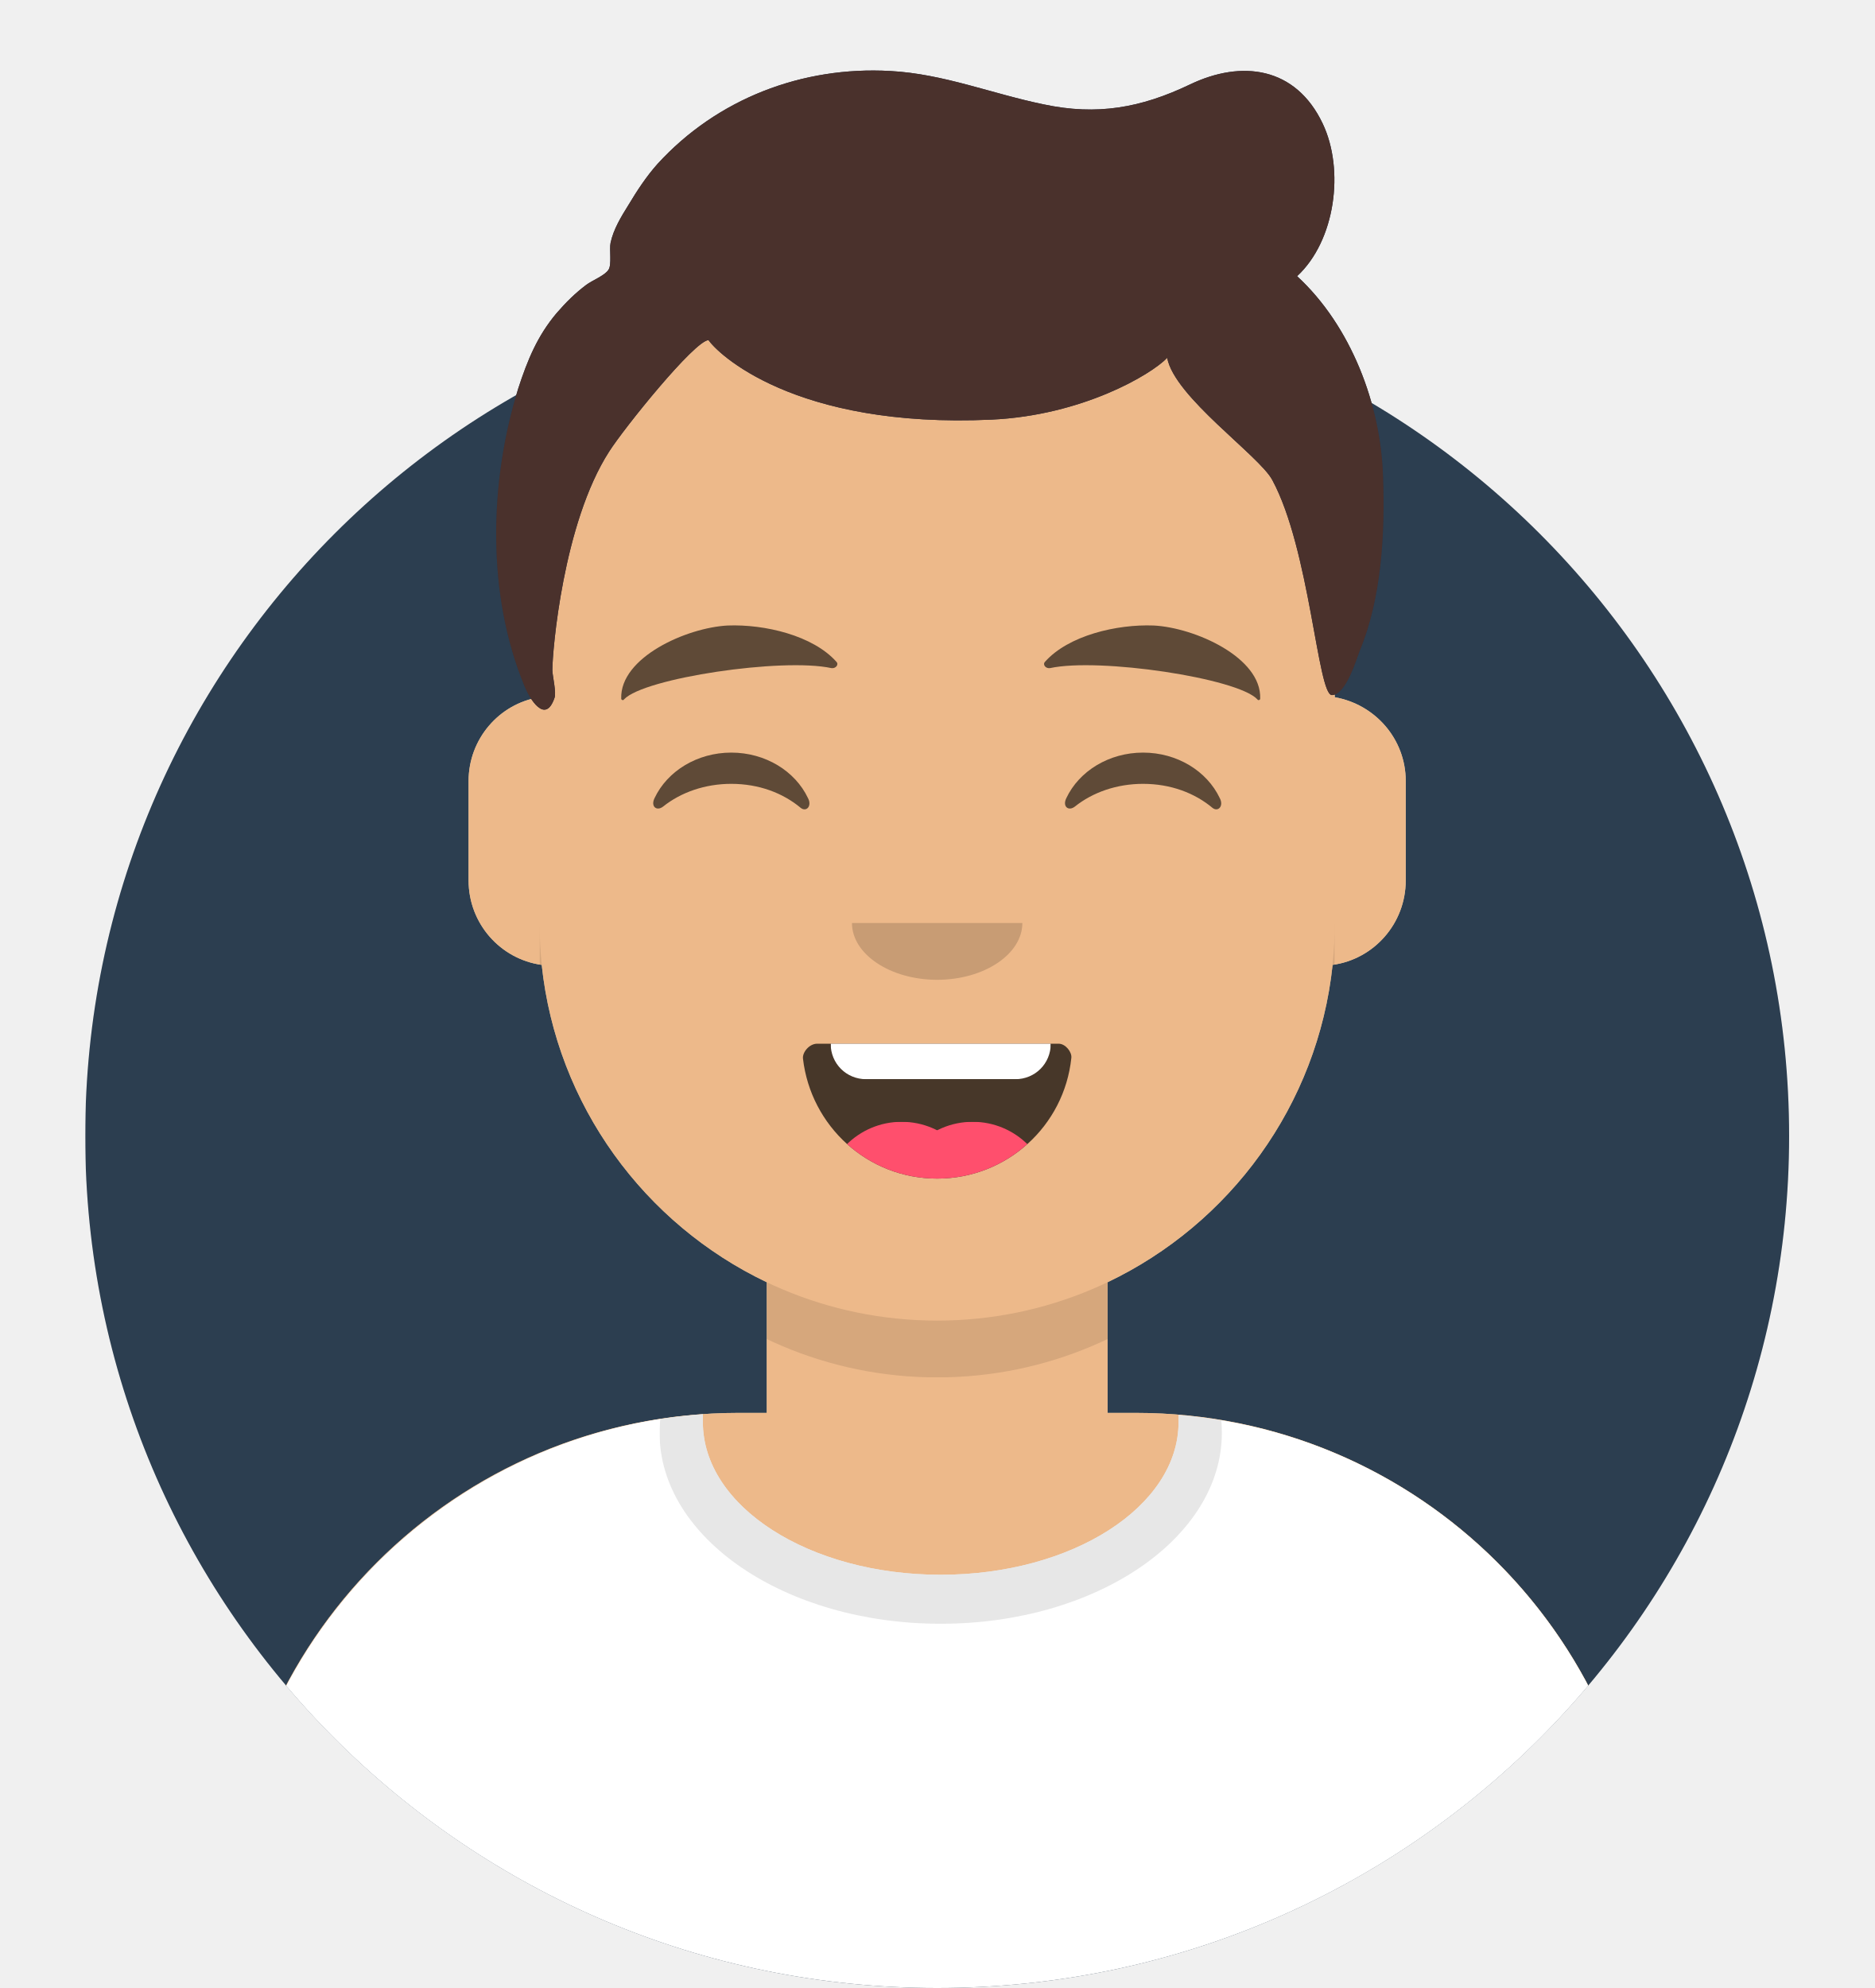
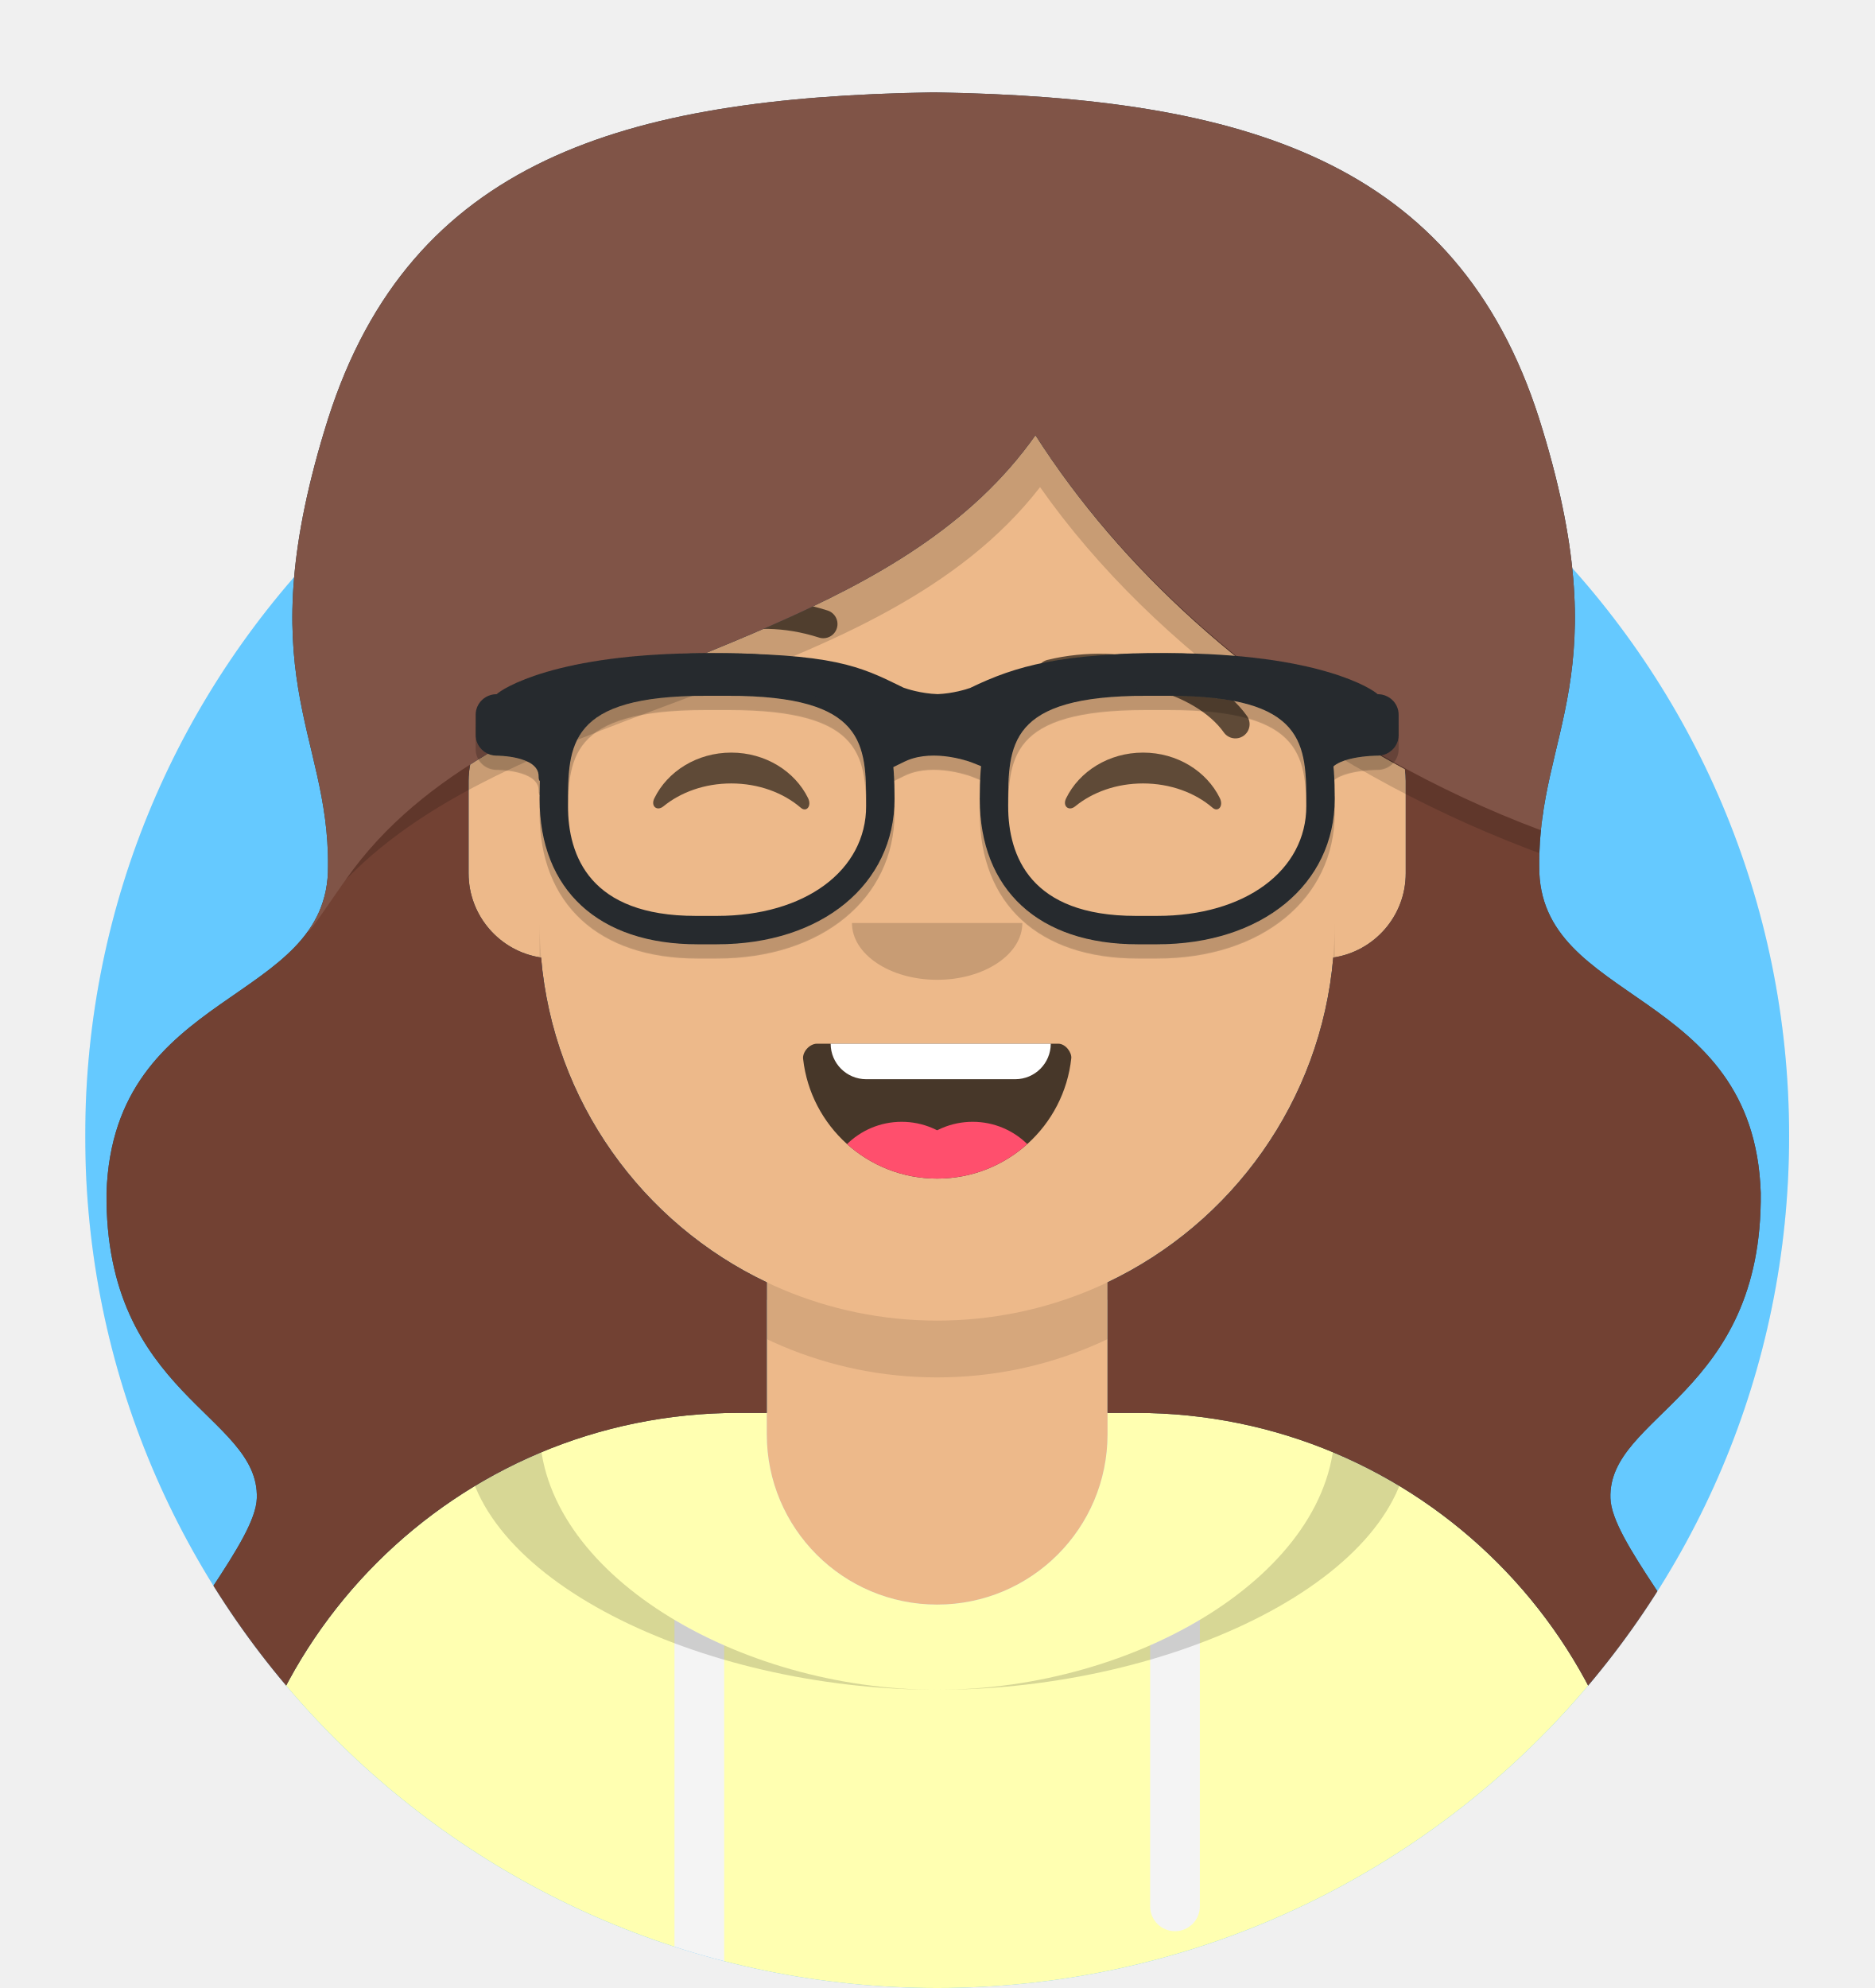
- <svg xmlns="http://www.w3.org/2000/svg" version="1.1" id="Layer_1" x="0px" y="0px" viewBox="0 0 264 280" style="enable-background:new 0 0 264 280;" xml:space="preserve">
-   <style type="text/css">
- 	.st0{fill-rule:evenodd;clip-rule:evenodd;fill:#E6E6E6;}
- 	.st1{filter:url(#Adobe_OpacityMaskFilter);}
- 	.st2{fill-rule:evenodd;clip-rule:evenodd;fill:#FFFFFF;}
- 	.st3{mask:url(#mask-2_1_);}
- 	.st4{fill-rule:evenodd;clip-rule:evenodd;fill:#2C3E50;}
- 	.st5{filter:url(#Adobe_OpacityMaskFilter_1_);}
- 	.st6{mask:url(#mask-4_1_);}
- 	.st7{fill-rule:evenodd;clip-rule:evenodd;fill:#D0C6AC;}
- 	.st8{filter:url(#Adobe_OpacityMaskFilter_2_);}
- 	.st9{mask:url(#mask-6_1_);}
- 	.st10{fill-rule:evenodd;clip-rule:evenodd;fill:#EDB98A;}
- 	.st11{filter:url(#Adobe_OpacityMaskFilter_3_);}
- 	.st12{mask:url(#mask-6_2_);fill-rule:evenodd;clip-rule:evenodd;fill-opacity:0.1;}
- 	.st13{filter:url(#Adobe_OpacityMaskFilter_4_);}
- 	.st14{mask:url(#react-mask-952_1_);}
- 	.st15{filter:url(#Adobe_OpacityMaskFilter_5_);}
- 	.st16{opacity:0.6;mask:url(#react-mask-952_2_);}
- 	.st17{fill-rule:evenodd;clip-rule:evenodd;fill-opacity:0.16;}
- 	.st18{fill-rule:evenodd;clip-rule:evenodd;fill-opacity:0.7;}
- 	.st19{filter:url(#Adobe_OpacityMaskFilter_6_);}
- 	.st20{mask:url(#react-mask-934_1_);fill-rule:evenodd;clip-rule:evenodd;fill:#FFFFFF;}
- 	.st21{filter:url(#Adobe_OpacityMaskFilter_7_);}
- 	.st22{mask:url(#react-mask-934_2_);}
- 	.st23{fill-rule:evenodd;clip-rule:evenodd;fill:#FF4F6D;}
- 	.st24{fill-rule:evenodd;clip-rule:evenodd;fill-opacity:0.6;}
- 	.st25{filter:url(#Adobe_OpacityMaskFilter_8_);}
- 	.st26{mask:url(#react-mask-925_1_);}
- 	.st27{fill-rule:evenodd;clip-rule:evenodd;fill:#28354B;}
- 	.st28{filter:url(#Adobe_OpacityMaskFilter_9_);}
- 	.st29{mask:url(#react-mask-924_1_);}
- 	.st30{fill-rule:evenodd;clip-rule:evenodd;fill:#4A312C;}
- </style>
-   <g>
-     <g transform="translate(-825, -1100)">
+ <svg xmlns="http://www.w3.org/2000/svg" xmlns:xlink="http://www.w3.org/1999/xlink" width="264px" height="280px" viewBox="0 0 264 280" version="1.1">
+   <defs>
+     <circle id="react-path-1" cx="120" cy="120" r="120" />
+     <path d="M12,160 C12,226.274 65.726,280 132,280 C198.274,280 252,226.274 252,160 L264,160 L264,-1.42108547e-14 L-3.19744231e-14,-1.42108547e-14 L-3.19744231e-14,160 L12,160 Z" id="react-path-2" />
+     <path d="M124,144.611 L124,163 L128,163 L128,163 C167.765,163 200,195.235 200,235 L200,244 L0,244 L0,235 C-4.86974701e-15,195.235 32.235,163 72,163 L72,163 L76,163 L76,144.611 C58.763,136.422 46.372,119.687 44.305,99.881 C38.48,99.058 34,94.052 34,88 L34,74 C34,68.054 38.325,63.118 44,62.166 L44,56 L44,56 C44,25.072 69.072,5.68137151e-15 100,0 L100,0 L100,0 C130.928,-5.68137151e-15 156,25.072 156,56 L156,62.166 C161.675,63.118 166,68.054 166,74 L166,88 C166,94.052 161.52,99.058 155.695,99.881 C153.628,119.687 141.237,136.422 124,144.611 Z" id="react-path-3" />
+   </defs>
+   <g id="Avataaar" stroke="none" stroke-width="1" fill="none" fill-rule="evenodd">
+     <g transform="translate(-825, -1100)" id="Avataaar/Circle">
      <g transform="translate(825, 1100)">
-         <g id="Circle" transform="translate(12, 40)">
-           <g id="Circle-Background">
-             <circle class="st0" cx="120" cy="120" r="120" />
-           </g>
-           <defs>
-             <filter id="Adobe_OpacityMaskFilter" filterUnits="userSpaceOnUse" x="0" y="0" width="240" height="240">
-               <feColorMatrix type="matrix" values="1 0 0 0 0  0 1 0 0 0  0 0 1 0 0  0 0 0 1 0" />
-             </filter>
-           </defs>
-           <mask maskUnits="userSpaceOnUse" x="0" y="0" width="240" height="240" id="mask-2_1_">
-             <g class="st1">
-               <circle id="path-1_1_" class="st2" cx="120" cy="120" r="120" />
-             </g>
+         <g id="Circle" stroke-width="1" fill-rule="evenodd" transform="translate(12, 40)">
+           <mask id="react-mask-4" fill="white">
+             <use xlink:href="#react-path-1" />
          </mask>
-           <g class="st3">
-             <rect class="st4" width="240" height="240" />
+           <use id="Circle-Background" fill="#E6E6E6" xlink:href="#react-path-1" />
+           <g id="Color/Palette/Blue-01" mask="url(#react-mask-4)" fill="#65C9FF">
+             <rect id="🖍Color" x="0" y="0" width="240" height="240" />
          </g>
        </g>
-         <g id="Mask">
- 			</g>
-         <defs>
-           <filter id="Adobe_OpacityMaskFilter_1_" filterUnits="userSpaceOnUse" x="-1" y="0" width="265" height="280">
-             <feColorMatrix type="matrix" values="1 0 0 0 0  0 1 0 0 0  0 0 1 0 0  0 0 0 1 0" />
-           </filter>
-         </defs>
-         <mask maskUnits="userSpaceOnUse" x="-1" y="0" width="265" height="280" id="mask-4_1_">
-           <g class="st5">
-             <path id="path-3_1_" class="st2" d="M12,160c0,66.3,53.7,120,120,120s120-53.7,120-120h12V0H0v160H12z" />
-           </g>
+         <mask id="react-mask-5" fill="white">
+           <use xlink:href="#react-path-2" />
        </mask>
-         <g id="Avataaar" class="st6">
+         <g id="Mask" />
+         <g id="Avataaar" stroke-width="1" fill-rule="evenodd" mask="url(#react-mask-5)">
          <g id="Body" transform="translate(32, 36)">
-             <g>
-               <path class="st7" d="M124,144.6V163h4l0,0c39.8,0,72,32.2,72,72v9H0v-9c0-39.8,32.2-72,72-72l0,0h4v-18.4        c-17.2-8.2-29.6-24.9-31.7-44.7C38.5,99.1,34,94.1,34,88V74c0-5.9,4.3-10.9,10-11.8V56l0,0c0-30.9,25.1-56,56-56l0,0l0,0        c30.9,0,56,25.1,56,56v6.2c5.7,1,10,5.9,10,11.8v14c0,6.1-4.5,11.1-10.3,11.9C153.6,119.7,141.2,136.4,124,144.6z" />
-             </g>
-             <defs>
-               <filter id="Adobe_OpacityMaskFilter_2_" filterUnits="userSpaceOnUse" x="-32" y="0" width="264" height="244">
-                 <feColorMatrix type="matrix" values="1 0 0 0 0  0 1 0 0 0  0 0 1 0 0  0 0 0 1 0" />
-               </filter>
-             </defs>
-             <mask maskUnits="userSpaceOnUse" x="-32" y="0" width="264" height="244" id="mask-6_1_">
-               <g class="st8">
-                 <path id="path-5_1_" class="st2" d="M124,144.6V163h4l0,0c39.8,0,72,32.2,72,72v9H0v-9c0-39.8,32.2-72,72-72l0,0h4v-18.4         c-17.2-8.2-29.6-24.9-31.7-44.7C38.5,99.1,34,94.1,34,88V74c0-5.9,4.3-10.9,10-11.8V56l0,0c0-30.9,25.1-56,56-56l0,0l0,0         c30.9,0,56,25.1,56,56v6.2c5.7,1,10,5.9,10,11.8v14c0,6.1-4.5,11.1-10.3,11.9C153.6,119.7,141.2,136.4,124,144.6z" />
-               </g>
+             <mask id="react-mask-6" fill="white">
+               <use xlink:href="#react-path-3" />
            </mask>
-             <g class="st9">
-               <g id="Color" transform="translate(-32, 0)">
-                 <rect class="st10" width="264" height="244" />
+             <use fill="#D0C6AC" xlink:href="#react-path-3" />
+             <g id="Skin/👶🏽-03-Brown" mask="url(#react-mask-6)" fill="#EDB98A">
+               <g transform="translate(0, 0)" id="Color">
+                 <rect x="0" y="0" width="264" height="280" />
              </g>
            </g>
+             <path d="M156,79 L156,102 C156,132.928 130.928,158 100,158 C69.072,158 44,132.928 44,102 L44,79 L44,94 C44,124.928 69.072,150 100,150 C130.928,150 156,124.928 156,94 L156,79 Z" id="Neck-Shadow" fill-opacity="0.1" fill="#000000" mask="url(#react-mask-6)" />
+           </g>
+           <g id="Clothing/Hoodie" transform="translate(0, 170)">
            <defs>
-               <filter id="Adobe_OpacityMaskFilter_3_" filterUnits="userSpaceOnUse" x="44" y="79" width="112" height="79">
-                 <feColorMatrix type="matrix" values="1 0 0 0 0  0 1 0 0 0  0 0 1 0 0  0 0 0 1 0" />
-               </filter>
+               <path d="M108,13.071 C90.081,15.076 76.28,20.552 76.004,34.645 C50.146,45.568 32,71.165 32,100.999 L32,100.999 L32,110 L232,110 L232,100.999 C232,71.165 213.854,45.568 187.996,34.645 C187.72,20.552 173.919,15.076 156,13.071 L156,32 L156,32 C156,45.255 145.255,56 132,56 L132,56 C118.745,56 108,45.255 108,32 L108,13.071 Z" id="react-path-2841" />
            </defs>
-             <mask maskUnits="userSpaceOnUse" x="44" y="79" width="112" height="79" id="mask-6_2_">
-               <g class="st11">
-                 <path id="path-5_2_" class="st2" d="M124,144.6V163h4l0,0c39.8,0,72,32.2,72,72v9H0v-9c0-39.8,32.2-72,72-72l0,0h4v-18.4         c-17.2-8.2-29.6-24.9-31.7-44.7C38.5,99.1,34,94.1,34,88V74c0-5.9,4.3-10.9,10-11.8V56l0,0c0-30.9,25.1-56,56-56l0,0l0,0         c30.9,0,56,25.1,56,56v6.2c5.7,1,10,5.9,10,11.8v14c0,6.1-4.5,11.1-10.3,11.9C153.6,119.7,141.2,136.4,124,144.6z" />
-               </g>
+             <mask id="react-mask-2842" fill="white">
+               <use xlink:href="#react-path-2841" />
            </mask>
-             <path id="Neck-Shadow" class="st12" d="M156,79v23c0,30.9-25.1,56-56,56s-56-25.1-56-56V79v15c0,30.9,25.1,56,56,56       s56-25.1,56-56V79z" />
+             <use id="Hoodie" fill="#B7C1DB" fill-rule="evenodd" xlink:href="#react-path-2841" />
+             <g id="Color/Palette/Gray-01" mask="url(#react-mask-2842)" fill-rule="evenodd" fill="#FFFFB1">
+               <rect id="🖍Color" x="0" y="0" width="264" height="110" />
+             </g>
+             <path d="M102,61.739 L102,110 L95,110 L95,58.15 C97.204,59.46 99.547,60.661 102,61.739 Z M169,58.15 L169,98.5 C169,100.433 167.433,102 165.5,102 C163.567,102 162,100.433 162,98.5 L162,61.739 C164.453,60.661 166.796,59.46 169,58.15 Z" id="Straps" fill="#F4F4F4" fill-rule="evenodd" mask="url(#react-mask-2842)" />
+             <path d="M90.96,12.724 C75.909,15.571 65.5,21.243 65.5,32.308 C65.5,52.02 98.538,68 132,68 C165.462,68 198.5,52.02 198.5,32.308 C198.5,21.243 188.091,15.571 173.04,12.724 C182.125,16.074 188,21.706 188,31.077 C188,51.469 160.179,68 132,68 C103.821,68 76,51.469 76,31.077 C76,21.706 81.875,16.074 90.96,12.724 Z" id="Shadow" fill-opacity="0.16" fill="#000000" fill-rule="evenodd" mask="url(#react-mask-2842)" />
          </g>
-           <g transform="translate(0, 170)">
-             <g id="Clothes">
-               <path class="st0" d="M166,29.3c37,3,66,34,66,71.8v8.9H32v-8.9C32,63,61.6,31.8,99,29.2c0,0.4,0,0.7,0,1.1        c0,11.9,15,21.5,33.5,21.5S166,42.2,166,30.3C166,30,166,29.6,166,29.3z" />
-             </g>
-             <defs>
-               <filter id="Adobe_OpacityMaskFilter_4_" filterUnits="userSpaceOnUse" x="0" y="0" width="264" height="110">
-                 <feColorMatrix type="matrix" values="1 0 0 0 0  0 1 0 0 0  0 0 1 0 0  0 0 0 1 0" />
-               </filter>
-             </defs>
-             <mask maskUnits="userSpaceOnUse" x="0" y="0" width="264" height="110" id="react-mask-952_1_">
-               <g class="st13">
-                 <path id="react-path-951_1_" class="st2" d="M166,29.3c37,3,66,34,66,71.8v8.9H32v-8.9C32,63,61.6,31.8,99,29.2         c0,0.4,0,0.7,0,1.1c0,11.9,15,21.5,33.5,21.5S166,42.2,166,30.3C166,30,166,29.6,166,29.3z" />
-               </g>
-             </mask>
-             <g class="st14">
-               <rect class="st2" width="264" height="110" />
-             </g>
-             <defs>
-               <filter id="Adobe_OpacityMaskFilter_5_" filterUnits="userSpaceOnUse" x="92.9" y="4.9" width="79.3" height="53.8">
-                 <feColorMatrix type="matrix" values="1 0 0 0 0  0 1 0 0 0  0 0 1 0 0  0 0 0 1 0" />
-               </filter>
-             </defs>
-             <mask maskUnits="userSpaceOnUse" x="92.9" y="4.9" width="79.3" height="53.8" id="react-mask-952_2_">
-               <g class="st15">
-                 <path id="react-path-951_2_" class="st2" d="M166,29.3c37,3,66,34,66,71.8v8.9H32v-8.9C32,63,61.6,31.8,99,29.2         c0,0.4,0,0.7,0,1.1c0,11.9,15,21.5,33.5,21.5S166,42.2,166,30.3C166,30,166,29.6,166,29.3z" />
-               </g>
-             </mask>
-             <g id="Shadowy" class="st16">
-               <g transform="translate(92, 4)">
-                 <ellipse class="st17" cx="40.5" cy="27.8" rx="39.6" ry="26.9" />
-               </g>
-             </g>
-           </g>
-           <g id="Face" transform="translate(76, 82)">
-             <g transform="translate(2, 52)">
-               <g id="Mouth">
-                 <path class="st18" d="M35.1,15.1C36.2,24.6,44.2,32,54,32c9.8,0,17.9-7.4,18.9-17c0.1-0.8-0.8-2-1.8-2c-14.9,0-26.3,0-34,0         C36,13,35,14.2,35.1,15.1z" />
-               </g>
+           <g id="Face" transform="translate(76, 82)" fill="#000000">
+             <g id="Mouth/Smile" transform="translate(2, 52)">
              <defs>
-                 <filter id="Adobe_OpacityMaskFilter_6_" filterUnits="userSpaceOnUse" x="39" y="2" width="31" height="16">
-                   <feColorMatrix type="matrix" values="1 0 0 0 0  0 1 0 0 0  0 0 1 0 0  0 0 0 1 0" />
-                 </filter>
+                 <path d="M35.118,15.128 C36.176,24.62 44.226,32 54,32 C63.804,32 71.874,24.574 72.892,15.04 C72.974,14.273 72.117,13 71.043,13 C56.149,13 44.738,13 37.087,13 C36.007,13 35.012,14.178 35.118,15.128 Z" id="react-path-2871" />
              </defs>
-               <mask maskUnits="userSpaceOnUse" x="39" y="2" width="31" height="16" id="react-mask-934_1_">
-                 <g class="st19">
-                   <path id="react-path-933_1_" class="st2" d="M35.1,15.1C36.2,24.6,44.2,32,54,32c9.8,0,17.9-7.4,18.9-17          c0.1-0.8-0.8-2-1.8-2c-14.9,0-26.3,0-34,0C36,13,35,14.2,35.1,15.1z" />
-                 </g>
+               <mask id="react-mask-2872" fill="white">
+                 <use xlink:href="#react-path-2871" />
              </mask>
-               <path id="Teeth" class="st20" d="M44,2h21c2.8,0,5,2.2,5,5v6c0,2.8-2.2,5-5,5H44c-2.8,0-5-2.2-5-5V7C39,4.2,41.2,2,44,2z" />
-               <defs>
-                 <filter id="Adobe_OpacityMaskFilter_7_" filterUnits="userSpaceOnUse" x="38" y="24" width="32" height="22">
-                   <feColorMatrix type="matrix" values="1 0 0 0 0  0 1 0 0 0  0 0 1 0 0  0 0 0 1 0" />
-                 </filter>
-               </defs>
-               <mask maskUnits="userSpaceOnUse" x="38" y="24" width="32" height="22" id="react-mask-934_2_">
-                 <g class="st21">
-                   <path id="react-path-933_2_" class="st2" d="M35.1,15.1C36.2,24.6,44.2,32,54,32c9.8,0,17.9-7.4,18.9-17          c0.1-0.8-0.8-2-1.8-2c-14.9,0-26.3,0-34,0C36,13,35,14.2,35.1,15.1z" />
-                 </g>
-               </mask>
-               <g id="Tongue" class="st22">
+               <use id="Mouth" fill-opacity="0.7" fill="#000000" fill-rule="evenodd" xlink:href="#react-path-2871" />
+               <rect id="Teeth" fill="#FFFFFF" fill-rule="evenodd" mask="url(#react-mask-2872)" x="39" y="2" width="31" height="16" rx="5" />
+               <g id="Tongue" stroke-width="1" fill-rule="evenodd" mask="url(#react-mask-2872)" fill="#FF4F6D">
                <g transform="translate(38, 24)">
-                   <circle class="st23" cx="11" cy="11" r="11" />
-                   <circle class="st23" cx="21" cy="11" r="11" />
+                   <circle cx="11" cy="11" r="11" />
+                   <circle cx="21" cy="11" r="11" />
                </g>
              </g>
            </g>
-             <g transform="translate(28, 40)">
-               <path id="Nose" class="st17" d="M16,8c0,4.4,5.4,8,12,8l0,0c6.6,0,12-3.6,12-8" />
+             <g id="Nose/Default" transform="translate(28, 40)" fill-opacity="0.16">
+               <path d="M16,8 C16,12.418 21.373,16 28,16 L28,16 C34.627,16 40,12.418 40,8" id="Nose" />
            </g>
-             <g transform="translate(0, 8)">
-               <path id="Squint" class="st24" d="M16.2,22.4C18,18.6,22.2,16,27,16c4.8,0,9,2.6,10.8,6.4c0.6,1.1-0.2,2-1,1.4        c-2.5-2.1-5.9-3.4-9.8-3.4c-3.7,0-7.1,1.2-9.6,3.2C16.5,24.3,15.6,23.6,16.2,22.4z" />
-               <path class="st24" d="M74.2,22.4C76,18.6,80.2,16,85,16c4.8,0,9,2.6,10.8,6.4c0.6,1.1-0.2,2-1,1.4c-2.5-2.1-5.9-3.4-9.8-3.4        c-3.7,0-7.1,1.2-9.6,3.2C74.5,24.3,73.6,23.6,74.2,22.4z" />
+             <g id="Eyes/Happy-😁" transform="translate(0, 8)" fill-opacity="0.6">
+               <path d="M16.16,22.447 C18.007,18.649 22.164,16 26.998,16 C31.814,16 35.959,18.63 37.815,22.407 C38.367,23.529 37.582,24.447 36.791,23.767 C34.34,21.66 30.859,20.344 26.998,20.344 C23.257,20.344 19.874,21.579 17.438,23.572 C16.547,24.3 15.62,23.558 16.16,22.447 Z" id="Squint" />
+               <path d="M74.16,22.447 C76.007,18.649 80.164,16 84.998,16 C89.814,16 93.959,18.63 95.815,22.407 C96.367,23.529 95.582,24.447 94.791,23.767 C92.34,21.66 88.859,20.344 84.998,20.344 C81.257,20.344 77.874,21.579 75.438,23.572 C74.547,24.3 73.62,23.558 74.16,22.447 Z" id="Squint" />
            </g>
-             <g>
-               <path id="Eyebrow" class="st24" d="M26.5,6.1c-5.8,0.3-15.2,4.5-15,10.3c0,0.2,0.3,0.3,0.4,0.1c2.8-3,22.3-5.9,29.2-4.4        c0.6,0.1,1.1-0.5,0.7-0.9C38.5,7.5,31.7,5.9,26.5,6.1" />
-               <path class="st24" d="M86.5,6.1c5.8,0.3,15.2,4.5,15,10.3c0,0.2-0.3,0.3-0.4,0.1c-2.8-3-22.3-5.9-29.2-4.4        c-0.6,0.1-1.1-0.5-0.7-0.9C74.5,7.5,81.3,5.9,86.5,6.1" />
+             <g id="Eyebrow/Outline/Up-Down" fill-opacity="0.6" fill-rule="nonzero">
+               <path d="M15.591,14.162 C20.087,7.836 29.603,4.654 39.347,7.796 C40.399,8.135 41.526,7.557 41.865,6.506 C42.204,5.455 41.626,4.328 40.575,3.989 C29.167,0.31 17.836,4.099 12.331,11.845 C11.691,12.745 11.902,13.994 12.803,14.634 C13.703,15.274 14.952,15.062 15.591,14.162 Z" id="Eyebrow" />
+               <path d="M73.638,21.158 C77.553,15.649 88.285,12.56 97.53,14.83 C98.603,15.094 99.686,14.438 99.95,13.365 C100.213,12.292 99.557,11.209 98.484,10.946 C87.748,8.309 75.319,11.886 70.377,18.841 C69.737,19.741 69.948,20.99 70.849,21.629 C71.749,22.269 72.998,22.058 73.638,21.158 Z" id="Eyebrow" transform="translate(85.00755, 16.03842) scale(-1, 1) translate(-85.00755, -16.03842) " />
            </g>
          </g>
-           <g id="Top">
+           <g id="Top" stroke-width="1" fill-rule="evenodd">
            <defs>
-               <filter id="Adobe_OpacityMaskFilter_8_" filterUnits="userSpaceOnUse" x="-1" y="0" width="264" height="280">
-                 <feColorMatrix type="matrix" values="1 0 0 0 0  0 1 0 0 0  0 0 1 0 0  0 0 0 1 0" />
-               </filter>
+               <rect id="react-path-2846" x="0" y="0" width="264" height="280" />
+               <path d="M222.385,182.806 C217.011,188.518 211.648,192.128 211.831,198 C212.148,209.889 255.439,245.051 217,267 L16.005,267 C-22.434,245.051 20.857,209.889 21.174,198 C21.357,192.128 15.994,188.518 10.62,182.806 C5.247,177.094 -0.137,169.28 0.003,155 C0.944,125.972 31.372,128.588 31.203,109 C31.372,89.999 19.814,82.161 31.203,46 C42.84,9.539 72.917,0.768 116.003,0.016 L116.003,0 C116.17,0.002 116.336,0.005 116.503,0.008 C116.669,0.005 116.836,0.002 117.003,0 L117.003,0.016 C160.089,0.768 190.166,9.539 201.803,46 C213.191,82.161 201.634,89.999 201.803,109 C201.634,128.588 232.061,125.972 233.003,155 C233.143,169.28 227.758,177.094 222.385,182.806 Z M182.884,95.325 C161.364,83.737 142.89,67.144 130.846,48.302 C112.764,73.924 76.53,78.535 51.224,94.68 C51.077,95.431 51,96.206 51,97 L51,110 C51,116.019 55.431,121.002 61.209,121.867 C62.952,142.115 75.469,159.283 93,167.611 L93,186 L89,186 L89,186 C49.235,186 17,218.235 17,258 L17,267 L217,267 L217,258 C217,218.235 184.765,186 145,186 L141,186 L141,167.611 C158.531,159.283 171.048,142.115 172.791,121.867 C178.569,121.002 183,116.019 183,110 L183,97 C183,96.432 182.96,95.872 182.884,95.325 Z" id="react-path-2847" />
+               <path d="M222.385,182.806 C217.011,188.518 211.648,192.128 211.831,198 C212.148,209.889 255.439,245.051 217,267 L16.005,267 C-22.434,245.051 20.857,209.889 21.174,198 C21.357,192.128 15.994,188.518 10.62,182.806 C5.247,177.094 -0.137,169.28 0.003,155 C0.944,125.972 31.372,128.588 31.203,109 C31.372,89.999 19.814,82.161 31.203,46 C42.84,9.539 72.917,0.768 116.003,0.016 L116.003,0 C116.17,0.002 116.336,0.005 116.503,0.008 C116.669,0.005 116.836,0.002 117.003,0 L117.003,0.016 C160.089,0.768 190.166,9.539 201.803,46 C213.191,82.161 201.634,89.999 201.803,109 C201.634,128.588 232.061,125.972 233.003,155 C233.143,169.28 227.758,177.094 222.385,182.806 Z M93,186 L89,186 L89,186 C49.235,186 17,218.235 17,258 L17,267 L217,267 L217,258 C217,218.235 184.765,186 145,186 L141,186 L141,140 L93,140 L93,186 Z" id="react-path-2848" />
            </defs>
-             <mask maskUnits="userSpaceOnUse" x="-1" y="0" width="264" height="280" id="react-mask-925_1_">
-               <g class="st25">
-                 <rect id="react-path-927_1_" class="st2" width="264" height="280" />
-               </g>
+             <mask id="react-mask-2844" fill="white">
+               <use xlink:href="#react-path-2846" />
            </mask>
-             <g class="st26">
+             <g id="Mask" />
+             <g id="Top/Long-Hair/Big-Hair" mask="url(#react-mask-2844)">
              <g transform="translate(-1, 0)">
-                 <g id="Short-Hair">
-                   <path class="st27" d="M183.7,38.9c5.4-5,6.7-15,3.6-21.5c-3.8-8-11.4-9-18.7-5.5c-6.9,3.3-13.1,4.4-20.6,2.8          c-7.3-1.5-14.1-4.3-21.6-4.7C114,9.3,102,13.9,93.6,23.1c-1.6,1.8-2.9,3.8-4.1,5.8c-1,1.6-2.1,3.4-2.5,5.3          c-0.2,0.9,0.2,3.1-0.3,3.8c-0.5,0.8-2.3,1.5-3.1,2.1c-1.6,1.2-2.9,2.5-4.2,4c-2.7,3.2-4.1,6.6-5.4,10.6          c-4.1,13.2-4.5,29,0.9,42c0.7,1.7,2.9,5.4,4.2,1.6c0.3-0.7-0.3-3.2-0.3-3.9c0-2.7,1.5-20.7,8-30.8c2.1-3.3,12-15.6,14-15.7          c1.1,1.7,11.9,12.5,39.9,11.2c12.7-0.6,22.4-6.3,24.7-8.7c1,5.5,13,13.8,14.8,17.2c5.3,9.8,6.4,30.3,8.4,30.3          s3.5-5.2,3.9-6.2c3.1-7.4,3.6-16.6,3.3-24.6C195.5,57,191.3,45.9,183.7,38.9z" />
+                 <g id="Hair" stroke-width="1" fill="none" fill-rule="evenodd" transform="translate(16, 13)">
+                   <mask id="react-mask-2845" fill="white">
+                     <use xlink:href="#react-path-2847" />
+                   </mask>
+                   <use fill="#314756" xlink:href="#react-path-2847" />
+                   <g id="Skin/👶🏽-03-Brown" mask="url(#react-mask-2845)" fill="#724133">
+                     <g transform="translate(0, 0) " id="Color">
+                       <rect x="0" y="0" width="264" height="280" />
+                     </g>
+                   </g>
                </g>
-                 <defs>
-                   <filter id="Adobe_OpacityMaskFilter_9_" filterUnits="userSpaceOnUse" x="0" y="0" width="264" height="280">
-                     <feColorMatrix type="matrix" values="1 0 0 0 0  0 1 0 0 0  0 0 1 0 0  0 0 0 1 0" />
-                   </filter>
-                 </defs>
-                 <mask maskUnits="userSpaceOnUse" x="0" y="0" width="264" height="280" id="react-mask-924_1_">
-                   <g class="st28">
-                     <path id="react-path-926_1_" class="st2" d="M183.7,38.9c5.4-5,6.7-15,3.6-21.5c-3.8-8-11.4-9-18.7-5.5           c-6.9,3.3-13.1,4.4-20.6,2.8c-7.3-1.5-14.1-4.3-21.6-4.7C114,9.3,102,13.9,93.6,23.1c-1.6,1.8-2.9,3.8-4.1,5.8           c-1,1.6-2.1,3.4-2.5,5.3c-0.2,0.9,0.2,3.1-0.3,3.8c-0.5,0.8-2.3,1.5-3.1,2.1c-1.6,1.2-2.9,2.5-4.2,4           c-2.7,3.2-4.1,6.6-5.4,10.6c-4.1,13.2-4.5,29,0.9,42c0.7,1.7,2.9,5.4,4.2,1.6c0.3-0.7-0.3-3.2-0.3-3.9           c0-2.7,1.5-20.7,8-30.8c2.1-3.3,12-15.6,14-15.7c1.1,1.7,11.9,12.5,39.9,11.2c12.7-0.6,22.4-6.3,24.7-8.7           c1,5.5,13,13.8,14.8,17.2c5.3,9.8,6.4,30.3,8.4,30.3s3.5-5.2,3.9-6.2c3.1-7.4,3.6-16.6,3.3-24.6           C195.5,57,191.3,45.9,183.7,38.9z" />
-                   </g>
-                 </mask>
-                 <g class="st29">
-                   <g transform="translate(0, 0) ">
-                     <rect class="st30" width="264" height="280" />
+                 <g id="Shadow" stroke-width="1" fill="none" fill-rule="evenodd" transform="translate(16, 13)">
+                   <mask id="react-mask-2843" fill="white">
+                     <use xlink:href="#react-path-2848" />
+                   </mask>
+                   <g id="Shape" />
+                   <path d="M30.099,115.057 C27.725,118.083 24.53,122.528 24.362,122.194 C26.235,119.811 27.375,117.012 27.341,113.436 C27.518,95.335 15.437,87.867 27.341,53.419 C28.01,51.509 29.107,49.704 30.586,48.005 C20.243,82.459 31.369,90.356 31.203,109 C31.222,111.295 30.822,113.285 30.099,115.057 Z M202.419,48.005 C203.898,49.704 204.996,51.509 205.664,53.419 C215.822,82.813 208.516,92.563 206.264,106.036 C205.964,106.841 206.195,107.79 205.88,108.603 C175.207,98.145 147.59,78.56 131.495,55.612 C108.711,85.036 58.354,85.373 33.674,110.936 C34.061,110.392 34.428,109.885 34.758,109.446 C57.294,79.527 108.247,80.324 130.846,48.302 C146.244,72.39 172.664,92.95 202.009,103.927 C202.31,103.073 202.09,102.077 202.376,101.233 C204.484,87.4 211.215,77.307 202.419,48.005 Z" id="Shadow-Mask" fill-opacity="0.16" fill="#000000" mask="url(#react-mask-2843)" />
+                 </g>
+                 <path d="M50.758,122.446 C73.294,92.527 124.247,93.324 146.846,61.302 C162.244,85.39 188.664,105.95 218.009,116.927 C218.31,116.073 218.09,115.077 218.376,114.233 C220.531,100.089 227.52,89.855 217.803,59 C206.166,22.539 176.089,13.768 133.003,13.016 C132.336,13.005 132.17,13.002 132.003,13 C88.917,13.768 58.84,22.539 47.203,59 C35.814,95.161 47.372,102.999 47.203,122 C47.235,125.753 46.144,128.691 44.353,131.193 C44.536,131.595 48.506,125.437 50.758,122.446 Z" id="Light" fill-opacity="0.1" fill="#FFFFFF" fill-rule="evenodd" />
+                 <g id="Top/_Resources/Prescription-02" fill="none" transform="translate(62, 85)" stroke-width="1">
+                   <defs>
+                     <filter x="-0.8%" y="-2.4%" width="101.5%" height="109.8%" filterUnits="objectBoundingBox" id="react-filter-2851">
+                       <feOffset dx="0" dy="2" in="SourceAlpha" result="shadowOffsetOuter1" />
+                       <feColorMatrix values="0 0 0 0 0   0 0 0 0 0   0 0 0 0 0  0 0 0 0.2 0" type="matrix" in="shadowOffsetOuter1" result="shadowMatrixOuter1" />
+                       <feMerge>
+                         <feMergeNode in="shadowMatrixOuter1" />
+                         <feMergeNode in="SourceGraphic" />
+                       </feMerge>
+                     </filter>
+                   </defs>
+                   <g id="Wayfarers" filter="url(#react-filter-2851)" transform="translate(6, 7)" fill="#252C2F">
+                     <path d="M34,41 L31.242,41 C17.315,41 9,33.336 9,20.5 C9,10.127 10.817,0 32.53,0 L35.47,0 C57.183,0 59,10.127 59,20.5 C59,32.569 48.721,41 34,41 Z M32.385,6 C13,6 13,12.841 13,21.502 C13,28.572 16.116,37 30.971,37 L34,37 C46.365,37 55,30.627 55,21.502 C55,12.841 55,6 35.615,6 L32.385,6 Z" id="Left" fill-rule="nonzero" />
+                     <path d="M96,41 L93.242,41 C79.315,41 71,33.336 71,20.5 C71,10.127 72.817,0 94.53,0 L97.47,0 C119.183,0 121,10.127 121,20.5 C121,32.569 110.721,41 96,41 Z M94.385,6 C75,6 75,12.841 75,21.502 C75,28.572 78.119,37 92.971,37 L96,37 C108.365,37 117,30.627 117,21.502 C117,12.841 117,6 97.615,6 L94.385,6 Z" id="Right" fill-rule="nonzero" />
+                     <path d="M2.955,5.772 C3.646,5.096 11.21,0 32.5,0 C50.351,0 54.13,1.853 59.85,4.652 L60.269,4.859 C60.667,4.999 62.7,5.69 65.079,5.766 C67.246,5.673 69.1,5.085 69.642,4.897 C76.17,1.722 82.561,0 97.5,0 C118.79,0 126.354,5.096 127.045,5.772 C128.679,5.772 130,7.062 130,8.657 L130,11.543 C130,13.139 128.679,14.429 127.045,14.429 C127.045,14.429 120.144,14.429 120.144,17.315 C120.144,20.2 118.182,13.139 118.182,11.543 L118.182,8.732 C114.579,7.353 108.128,4.786 97.5,4.786 C85.658,4.786 79.761,6.886 74.702,8.971 L74.759,9.108 L74.756,11.094 L72.539,16.444 L69.8,15.361 C69.556,15.264 69.028,15.09 68.296,14.91 C66.256,14.407 64.159,14.254 62.304,14.634 C61.624,14.774 60.992,14.984 60.413,15.267 L57.77,16.558 L55.127,11.396 L55.244,9.102 L55.325,8.907 C50.962,6.874 46.939,4.786 32.5,4.786 C21.872,4.786 15.422,7.352 11.818,8.731 L11.818,11.543 C11.818,13.139 8.864,20.2 8.864,17.315 C8.864,14.429 2.955,14.429 2.955,14.429 C1.324,14.429 0,13.139 0,11.543 L0,8.657 C0,7.062 1.324,5.772 2.955,5.772 Z" id="Stuff" fill-rule="nonzero" />
                  </g>
                </g>
              </g>
            </g>
          </g>
        </g>
      </g>
    </g>
  </g>
</svg>
